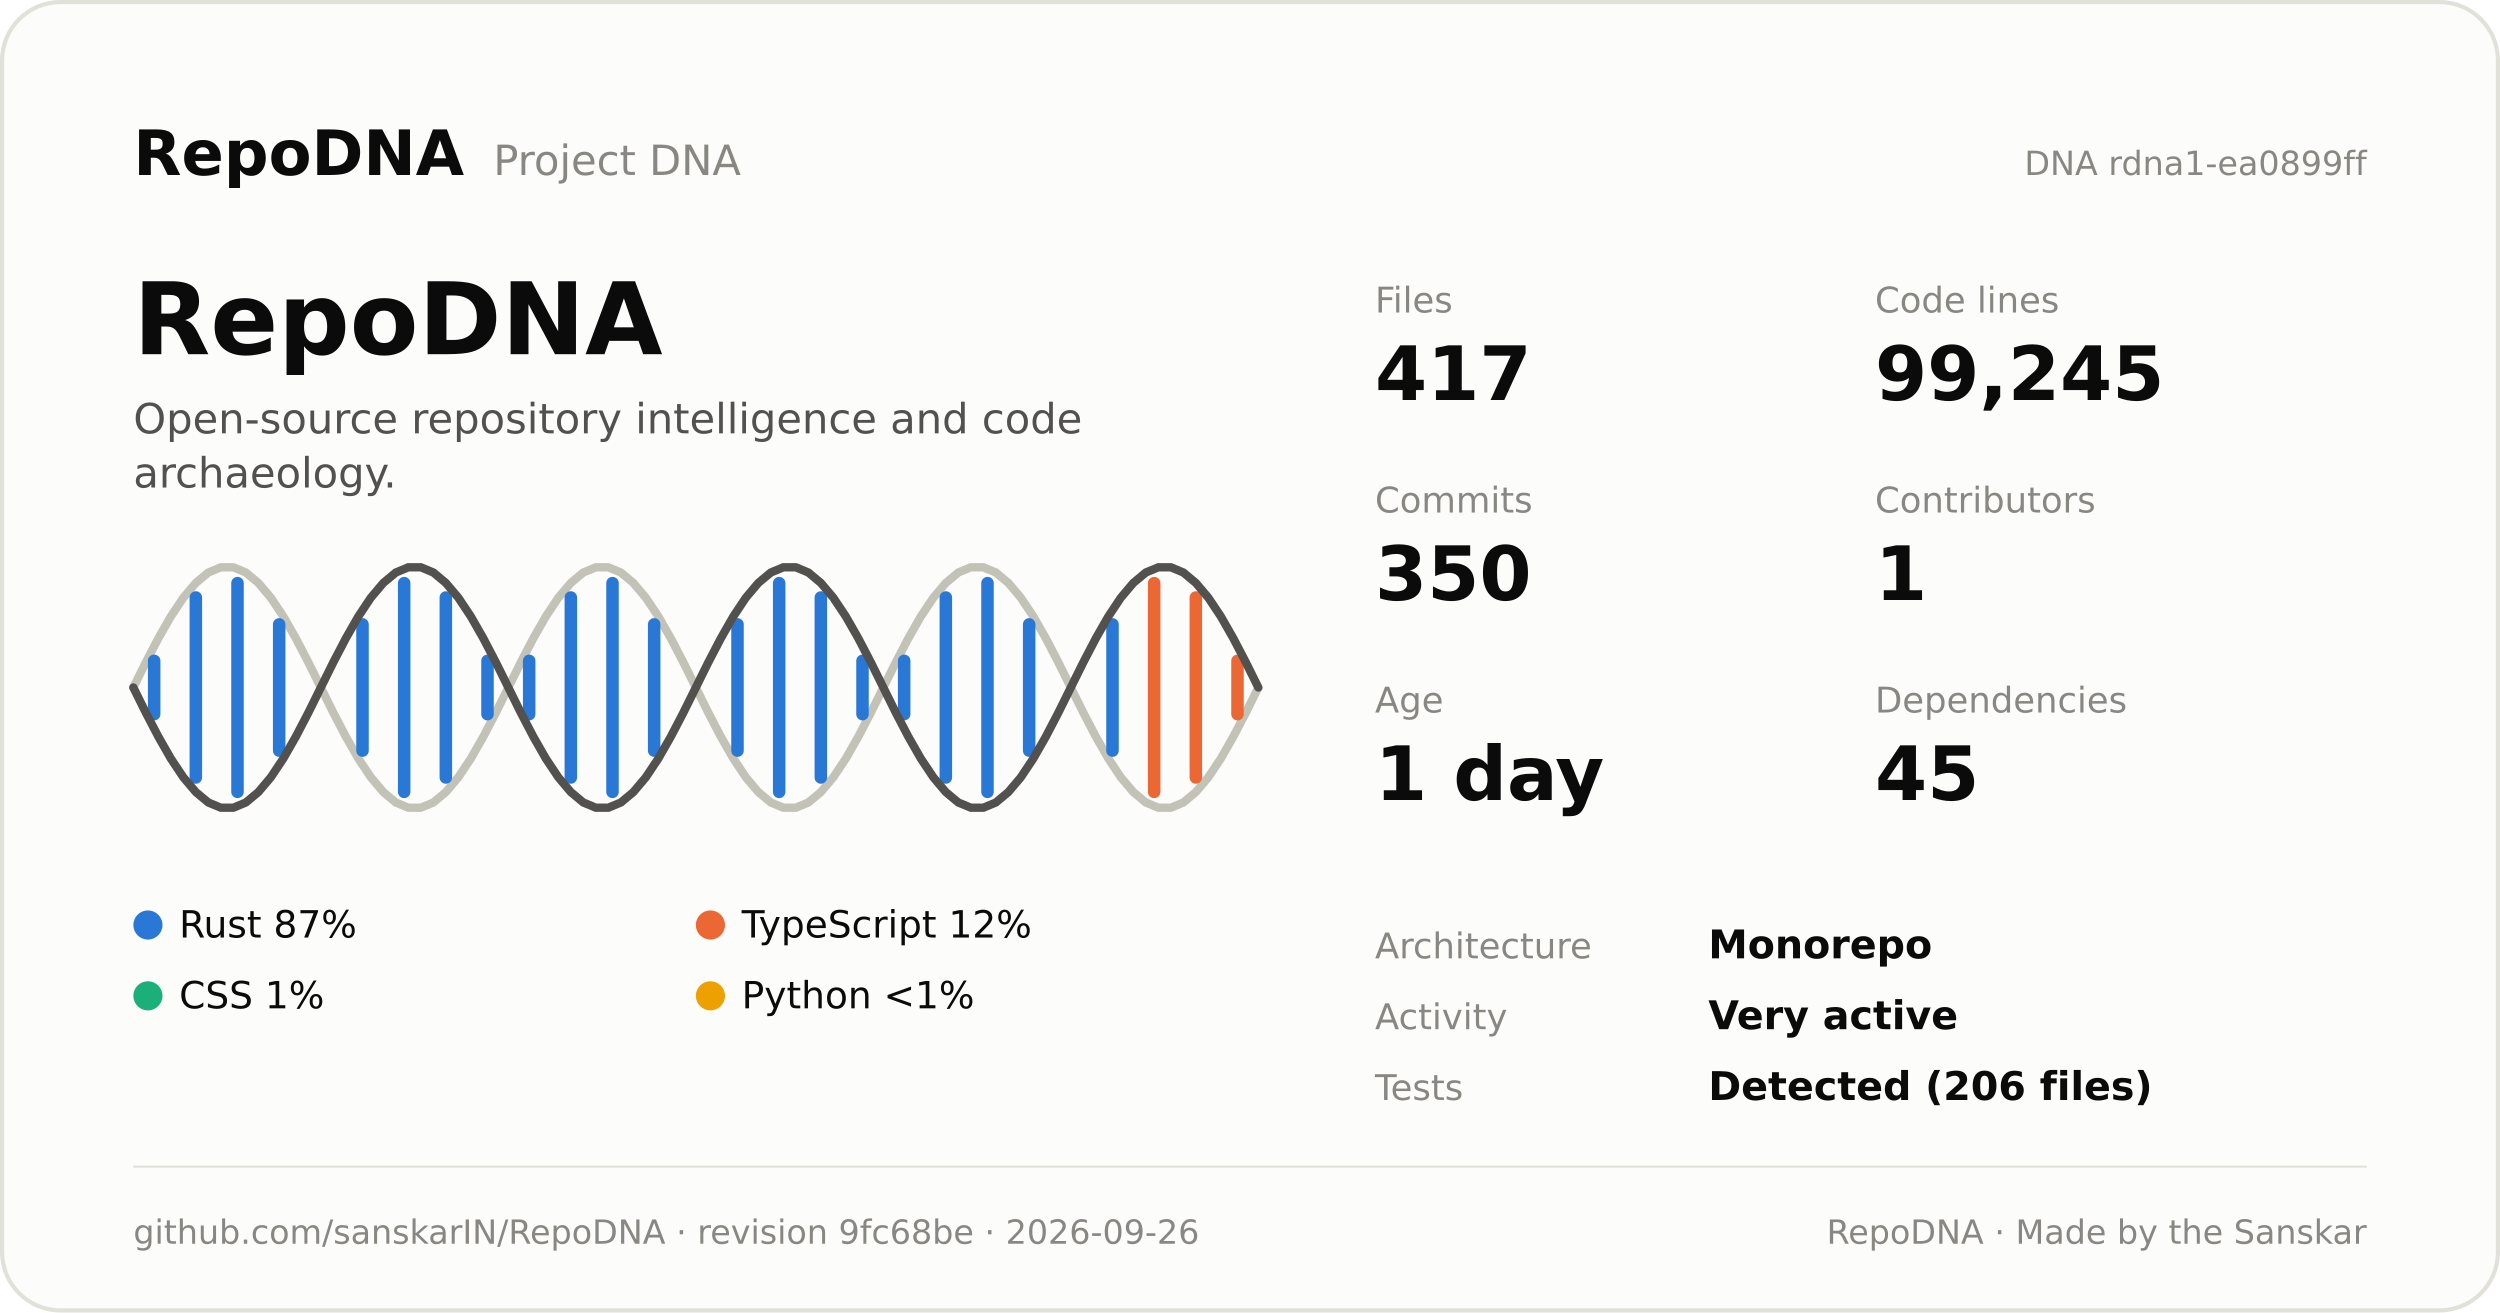
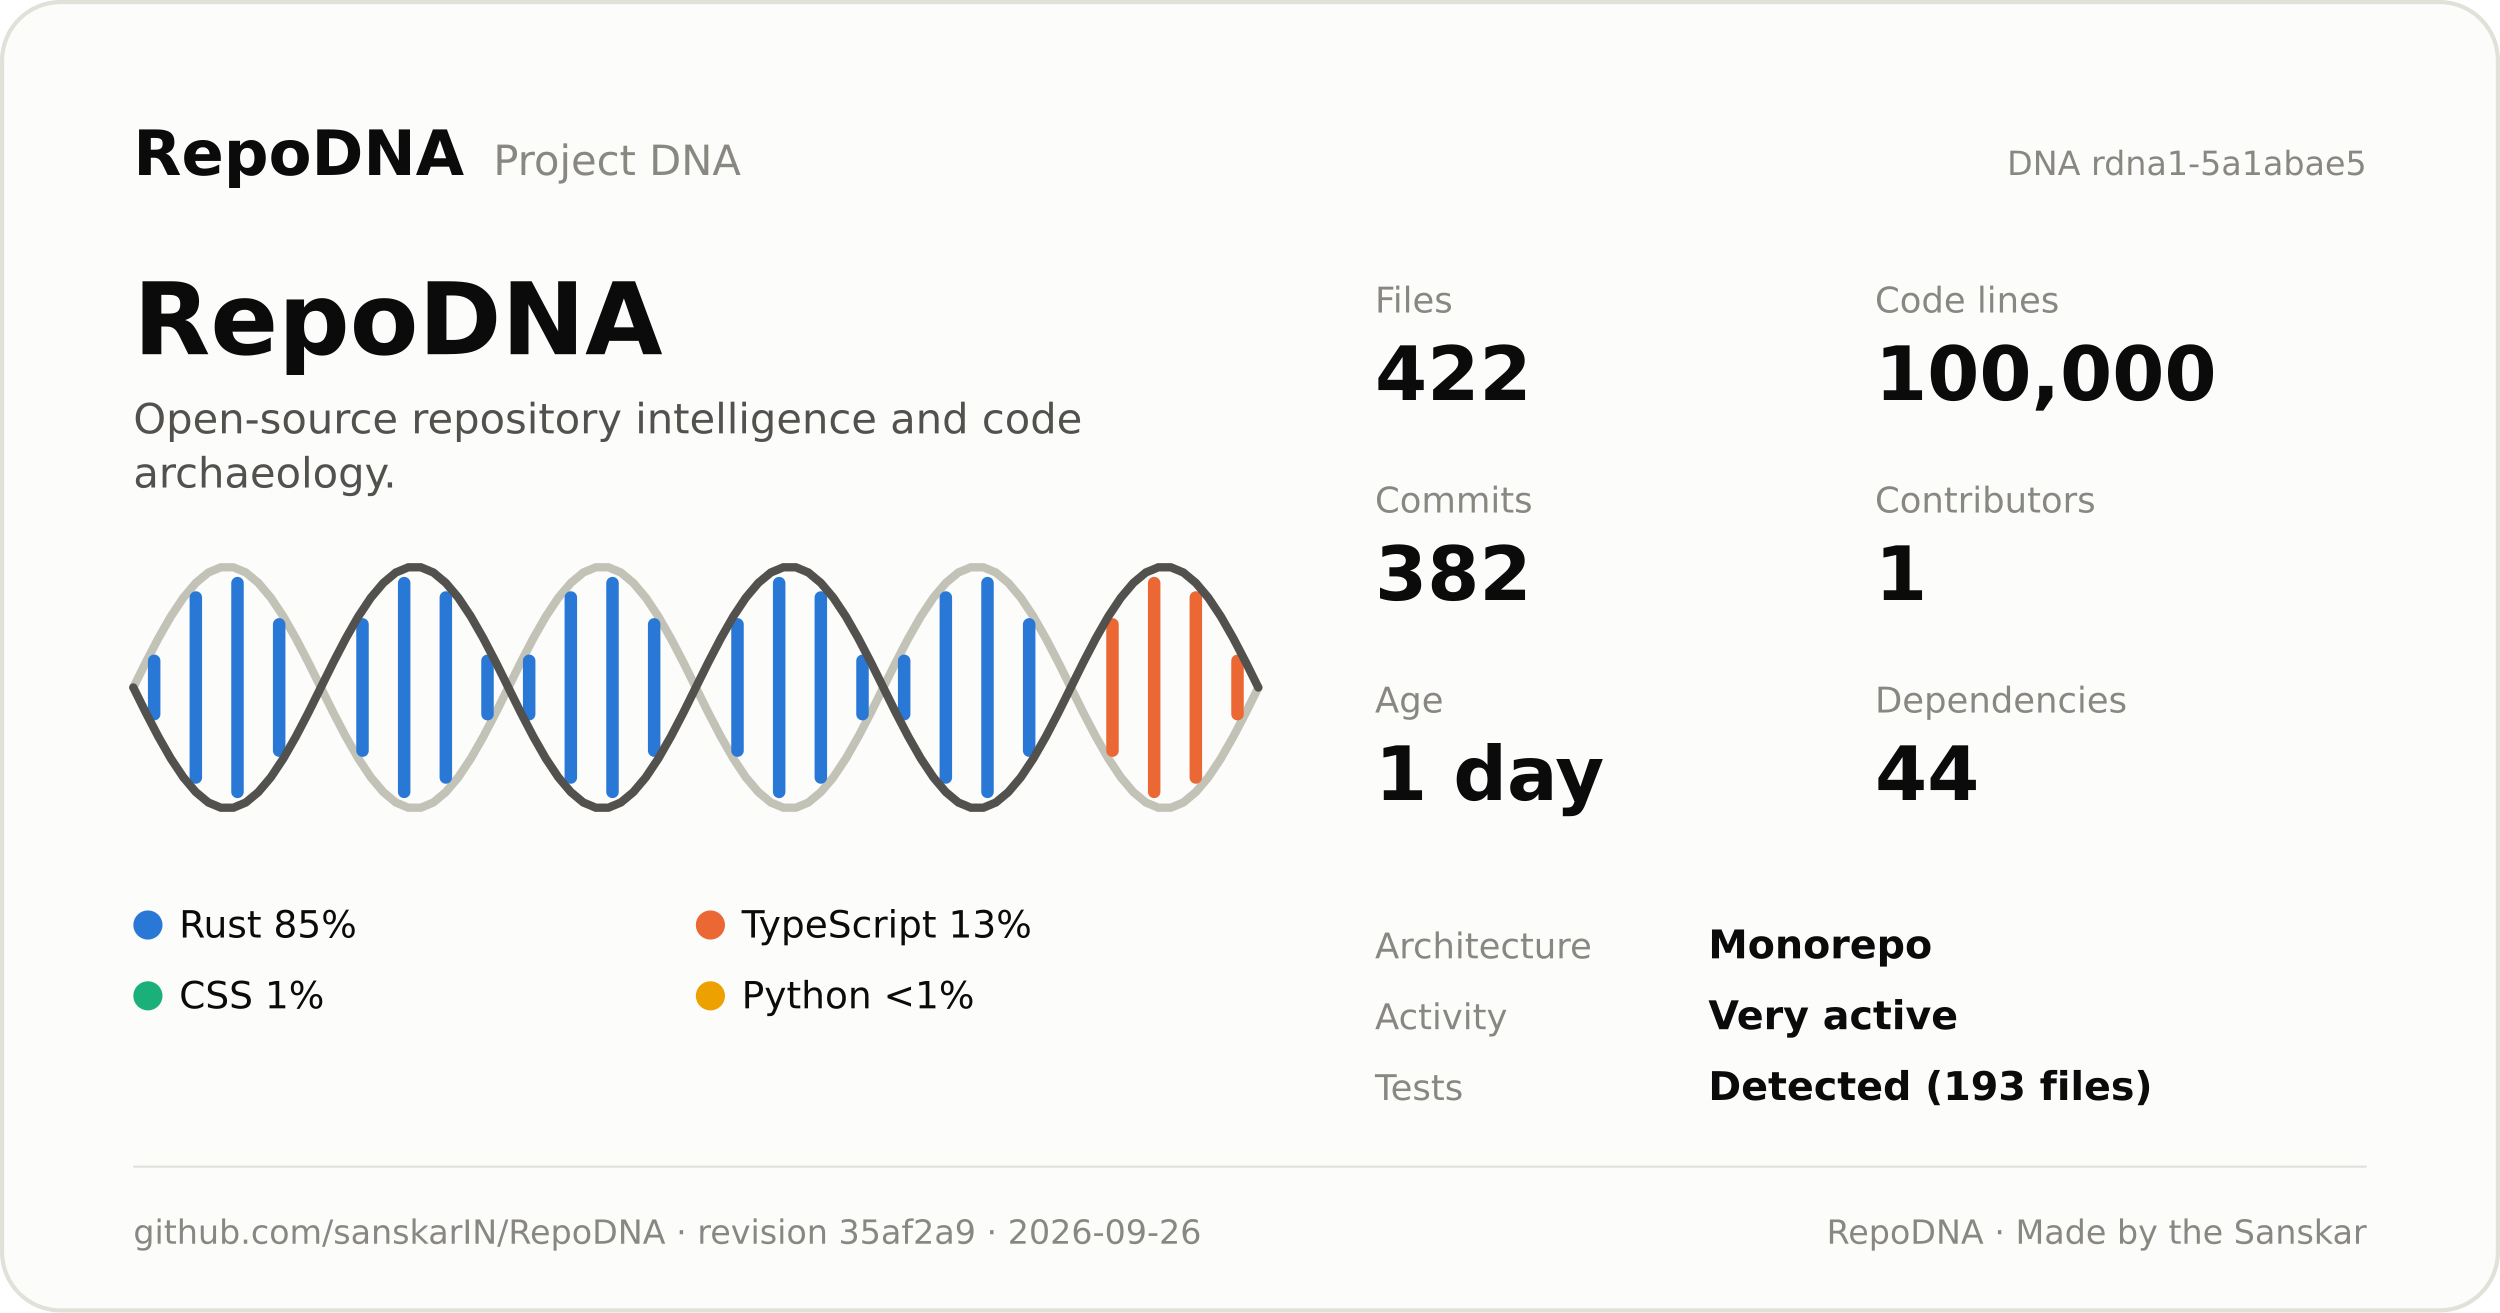
<svg xmlns="http://www.w3.org/2000/svg" width="1200" height="630" viewBox="0 0 1200 630" role="img" aria-labelledby="card-title card-desc" font-family="'DejaVu Sans', system-ui, -apple-system, 'Segoe UI', sans-serif">
  <rect x="1" y="1" width="1198" height="628" rx="28" fill="#fcfcfb" stroke="#e1e0d9" stroke-width="2" />
  <text x="64" y="84" font-size="30" font-weight="bold" fill="#0b0b0b" text-anchor="start">RepoDNA</text>
  <text x="236.8" y="84" font-size="20" font-weight="normal" fill="#898781" text-anchor="start">Project DNA</text>
-   <text x="1136" y="84" font-size="16" font-weight="normal" fill="#898781" text-anchor="end">DNA rdna1-ea0899ff</text>
+   <text x="1136" y="84" font-size="16" font-weight="normal" fill="#898781" text-anchor="end">DNA rdna1-5a1abae5</text>
  <text x="64" y="170" font-size="48" font-weight="bold" fill="#0b0b0b" text-anchor="start">RepoDNA</text>
  <text x="64" y="208" font-size="20" font-weight="normal" fill="#52514e" text-anchor="start">Open-source repository intelligence and code</text>
  <text x="64" y="234" font-size="20" font-weight="normal" fill="#52514e" text-anchor="start">archaeology.</text>
  <path d="M64 330L70 317.9L76 306.4L82 295.9L88 286.9L94 279.8L100 274.8L106 272.3L112 272.3L118 274.8L124 279.8L130 286.9L136 295.9L142 306.4L148 317.9L154 330L160 342.1L166 353.6L172 364.1L178 373.1L184 380.2L190 385.2L196 387.7L202 387.7L208 385.2L214 380.2L220 373.1L226 364.1L232 353.6L238 342.1L244 330L250 317.9L256 306.4L262 295.9L268 286.9L274 279.8L280 274.8L286 272.3L292 272.3L298 274.8L304 279.8L310 286.9L316 295.9L322 306.4L328 317.9L334 330L340 342.1L346 353.6L352 364.1L358 373.1L364 380.2L370 385.2L376 387.7L382 387.7L388 385.2L394 380.2L400 373.1L406 364.1L412 353.6L418 342.1L424 330L430 317.9L436 306.4L442 295.9L448 286.9L454 279.8L460 274.8L466 272.3L472 272.3L478 274.8L484 279.8L490 286.9L496 295.9L502 306.4L508 317.9L514 330L520 342.1L526 353.6L532 364.1L538 373.1L544 380.2L550 385.2L556 387.7L562 387.7L568 385.2L574 380.2L580 373.1L586 364.1L592 353.6L598 342.1L604 330" fill="none" stroke="#c3c2b7" stroke-width="4" stroke-linecap="round" />
  <line x1="74" y1="317.2" x2="74" y2="342.8" stroke="#2a78d6" stroke-width="6" stroke-linecap="round" />
  <line x1="94" y1="286.8" x2="94" y2="373.2" stroke="#2a78d6" stroke-width="6" stroke-linecap="round" />
  <line x1="114" y1="279.9" x2="114" y2="380.1" stroke="#2a78d6" stroke-width="6" stroke-linecap="round" />
  <line x1="134" y1="299.7" x2="134" y2="360.3" stroke="#2a78d6" stroke-width="6" stroke-linecap="round" />
  <line x1="174" y1="299.7" x2="174" y2="360.3" stroke="#2a78d6" stroke-width="6" stroke-linecap="round" />
  <line x1="194" y1="279.9" x2="194" y2="380.1" stroke="#2a78d6" stroke-width="6" stroke-linecap="round" />
  <line x1="214" y1="286.8" x2="214" y2="373.2" stroke="#2a78d6" stroke-width="6" stroke-linecap="round" />
  <line x1="234" y1="317.2" x2="234" y2="342.8" stroke="#2a78d6" stroke-width="6" stroke-linecap="round" />
  <line x1="254" y1="317.2" x2="254" y2="342.8" stroke="#2a78d6" stroke-width="6" stroke-linecap="round" />
  <line x1="274" y1="286.8" x2="274" y2="373.2" stroke="#2a78d6" stroke-width="6" stroke-linecap="round" />
  <line x1="294" y1="279.9" x2="294" y2="380.1" stroke="#2a78d6" stroke-width="6" stroke-linecap="round" />
  <line x1="314" y1="299.7" x2="314" y2="360.3" stroke="#2a78d6" stroke-width="6" stroke-linecap="round" />
  <line x1="354" y1="299.7" x2="354" y2="360.3" stroke="#2a78d6" stroke-width="6" stroke-linecap="round" />
  <line x1="374" y1="279.9" x2="374" y2="380.1" stroke="#2a78d6" stroke-width="6" stroke-linecap="round" />
  <line x1="394" y1="286.8" x2="394" y2="373.2" stroke="#2a78d6" stroke-width="6" stroke-linecap="round" />
  <line x1="414" y1="317.2" x2="414" y2="342.8" stroke="#2a78d6" stroke-width="6" stroke-linecap="round" />
  <line x1="434" y1="317.2" x2="434" y2="342.8" stroke="#2a78d6" stroke-width="6" stroke-linecap="round" />
  <line x1="454" y1="286.8" x2="454" y2="373.2" stroke="#2a78d6" stroke-width="6" stroke-linecap="round" />
  <line x1="474" y1="279.9" x2="474" y2="380.1" stroke="#2a78d6" stroke-width="6" stroke-linecap="round" />
  <line x1="494" y1="299.7" x2="494" y2="360.3" stroke="#2a78d6" stroke-width="6" stroke-linecap="round" />
-   <line x1="534" y1="299.7" x2="534" y2="360.3" stroke="#2a78d6" stroke-width="6" stroke-linecap="round" />
+   <line x1="534" y1="299.7" x2="534" y2="360.3" stroke="#eb6834" stroke-width="6" stroke-linecap="round" />
  <line x1="554" y1="279.9" x2="554" y2="380.1" stroke="#eb6834" stroke-width="6" stroke-linecap="round" />
  <line x1="574" y1="286.8" x2="574" y2="373.2" stroke="#eb6834" stroke-width="6" stroke-linecap="round" />
  <line x1="594" y1="317.2" x2="594" y2="342.8" stroke="#eb6834" stroke-width="6" stroke-linecap="round" />
  <path d="M64 330L70 342.1L76 353.6L82 364.1L88 373.1L94 380.2L100 385.2L106 387.7L112 387.7L118 385.2L124 380.2L130 373.1L136 364.1L142 353.6L148 342.1L154 330L160 317.9L166 306.4L172 295.9L178 286.9L184 279.8L190 274.8L196 272.3L202 272.3L208 274.8L214 279.8L220 286.9L226 295.9L232 306.4L238 317.9L244 330L250 342.1L256 353.6L262 364.1L268 373.1L274 380.2L280 385.2L286 387.7L292 387.7L298 385.2L304 380.2L310 373.1L316 364.1L322 353.6L328 342.1L334 330L340 317.9L346 306.4L352 295.9L358 286.9L364 279.8L370 274.8L376 272.3L382 272.3L388 274.8L394 279.8L400 286.9L406 295.9L412 306.4L418 317.9L424 330L430 342.1L436 353.6L442 364.1L448 373.1L454 380.2L460 385.2L466 387.7L472 387.7L478 385.2L484 380.2L490 373.1L496 364.1L502 353.6L508 342.1L514 330L520 317.9L526 306.4L532 295.9L538 286.9L544 279.8L550 274.8L556 272.3L562 272.3L568 274.8L574 279.8L580 286.9L586 295.9L592 306.4L598 317.9L604 330" fill="none" stroke="#52514e" stroke-width="4" stroke-linecap="round" />
  <circle cx="71" cy="444" r="7" fill="#2a78d6" />
-   <text x="86" y="450" font-size="18" font-weight="normal" fill="#0b0b0b" text-anchor="start">Rust 87%</text>
+   <text x="86" y="450" font-size="18" font-weight="normal" fill="#0b0b0b" text-anchor="start">Rust 85%</text>
  <circle cx="341" cy="444" r="7" fill="#eb6834" />
-   <text x="356" y="450" font-size="18" font-weight="normal" fill="#0b0b0b" text-anchor="start">TypeScript 12%</text>
+   <text x="356" y="450" font-size="18" font-weight="normal" fill="#0b0b0b" text-anchor="start">TypeScript 13%</text>
  <circle cx="71" cy="478" r="7" fill="#1baf7a" />
  <text x="86" y="484" font-size="18" font-weight="normal" fill="#0b0b0b" text-anchor="start">CSS 1%</text>
  <circle cx="341" cy="478" r="7" fill="#eda100" />
  <text x="356" y="484" font-size="18" font-weight="normal" fill="#0b0b0b" text-anchor="start">Python &lt;1%</text>
  <text x="660" y="150" font-size="17" font-weight="normal" fill="#898781" text-anchor="start">Files</text>
-   <text x="660" y="192" font-size="36" font-weight="bold" fill="#0b0b0b" text-anchor="start">417</text>
+   <text x="660" y="192" font-size="36" font-weight="bold" fill="#0b0b0b" text-anchor="start">422</text>
  <text x="900" y="150" font-size="17" font-weight="normal" fill="#898781" text-anchor="start">Code lines</text>
-   <text x="900" y="192" font-size="36" font-weight="bold" fill="#0b0b0b" text-anchor="start">99,245</text>
+   <text x="900" y="192" font-size="36" font-weight="bold" fill="#0b0b0b" text-anchor="start">100,000</text>
  <text x="660" y="246" font-size="17" font-weight="normal" fill="#898781" text-anchor="start">Commits</text>
-   <text x="660" y="288" font-size="36" font-weight="bold" fill="#0b0b0b" text-anchor="start">350</text>
+   <text x="660" y="288" font-size="36" font-weight="bold" fill="#0b0b0b" text-anchor="start">382</text>
  <text x="900" y="246" font-size="17" font-weight="normal" fill="#898781" text-anchor="start">Contributors</text>
  <text x="900" y="288" font-size="36" font-weight="bold" fill="#0b0b0b" text-anchor="start">1</text>
  <text x="660" y="342" font-size="17" font-weight="normal" fill="#898781" text-anchor="start">Age</text>
  <text x="660" y="384" font-size="36" font-weight="bold" fill="#0b0b0b" text-anchor="start">1 day</text>
  <text x="900" y="342" font-size="17" font-weight="normal" fill="#898781" text-anchor="start">Dependencies</text>
-   <text x="900" y="384" font-size="36" font-weight="bold" fill="#0b0b0b" text-anchor="start">45</text>
+   <text x="900" y="384" font-size="36" font-weight="bold" fill="#0b0b0b" text-anchor="start">44</text>
  <text x="660" y="460" font-size="17" font-weight="normal" fill="#898781" text-anchor="start">Architecture</text>
  <text x="820" y="460" font-size="19" font-weight="bold" fill="#0b0b0b" text-anchor="start">Monorepo</text>
  <text x="660" y="494" font-size="17" font-weight="normal" fill="#898781" text-anchor="start">Activity</text>
  <text x="820" y="494" font-size="19" font-weight="bold" fill="#0b0b0b" text-anchor="start">Very active</text>
  <text x="660" y="528" font-size="17" font-weight="normal" fill="#898781" text-anchor="start">Tests</text>
-   <text x="820" y="528" font-size="19" font-weight="bold" fill="#0b0b0b" text-anchor="start">Detected (206 files)</text>
+   <text x="820" y="528" font-size="19" font-weight="bold" fill="#0b0b0b" text-anchor="start">Detected (193 files)</text>
  <line x1="64" y1="560" x2="1136" y2="560" stroke="#e1e0d9" stroke-width="1" />
-   <text x="64" y="597" font-size="16" font-weight="normal" fill="#898781" text-anchor="start">github.com/sanskarIN/RepoDNA · revision 9fc68be · 2026-09-26</text>
+   <text x="64" y="597" font-size="16" font-weight="normal" fill="#898781" text-anchor="start">github.com/sanskarIN/RepoDNA · revision 35af2a9 · 2026-09-26</text>
  <text x="1136" y="597" font-size="16" font-weight="normal" fill="#898781" text-anchor="end">RepoDNA · Made by the Sanskar</text>
</svg>
